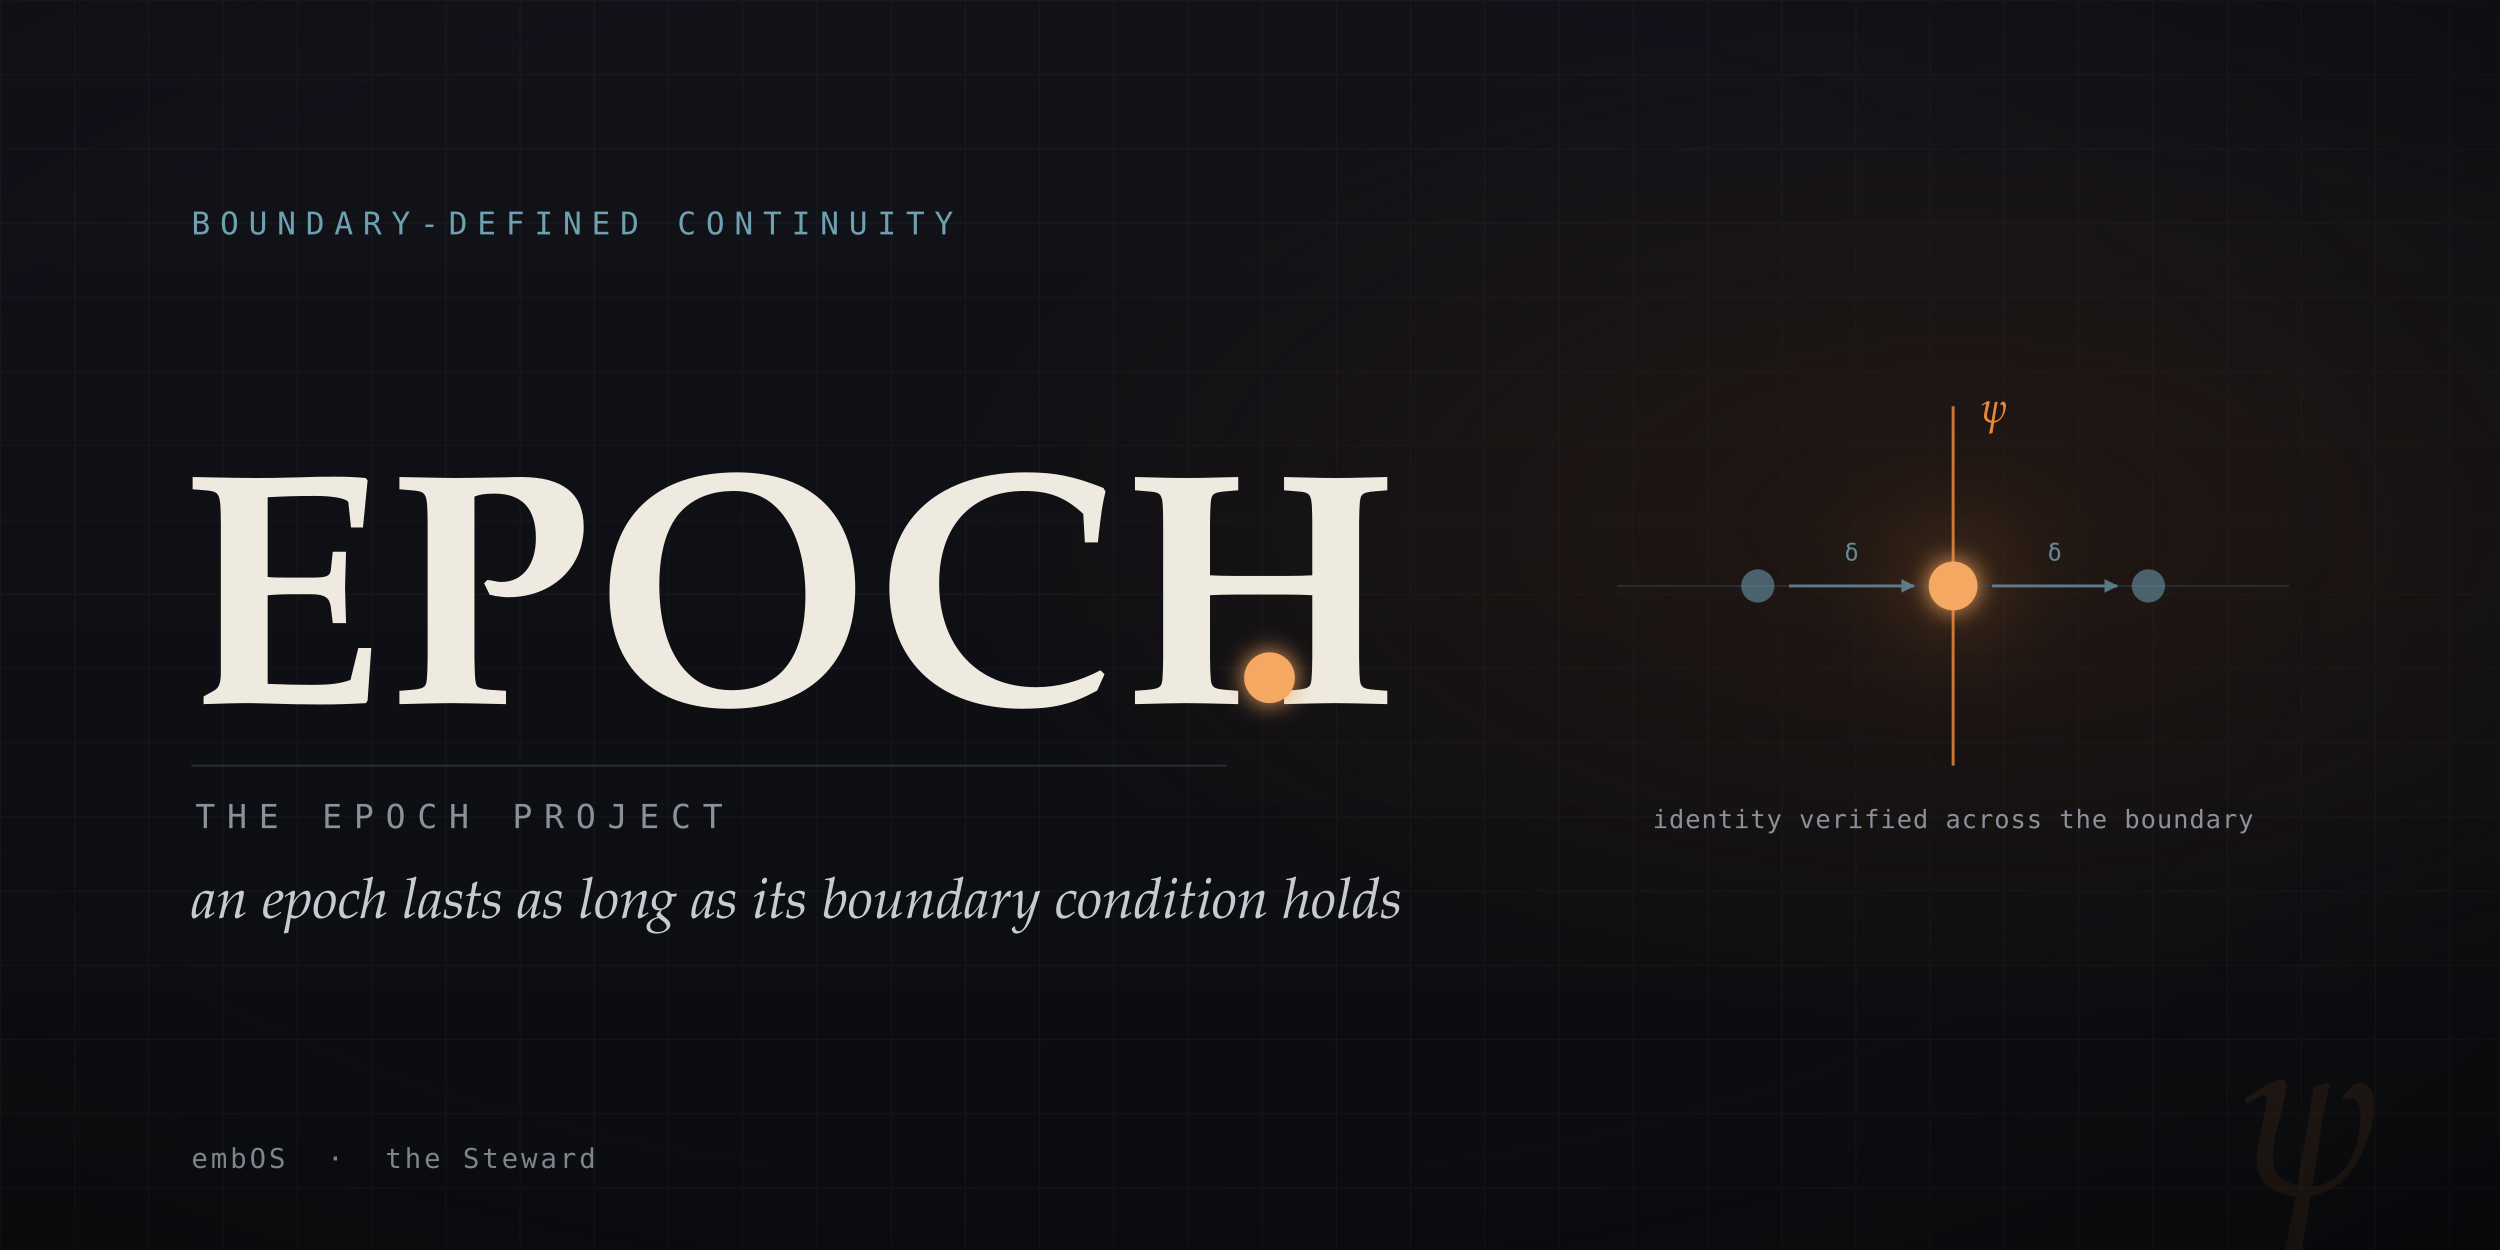
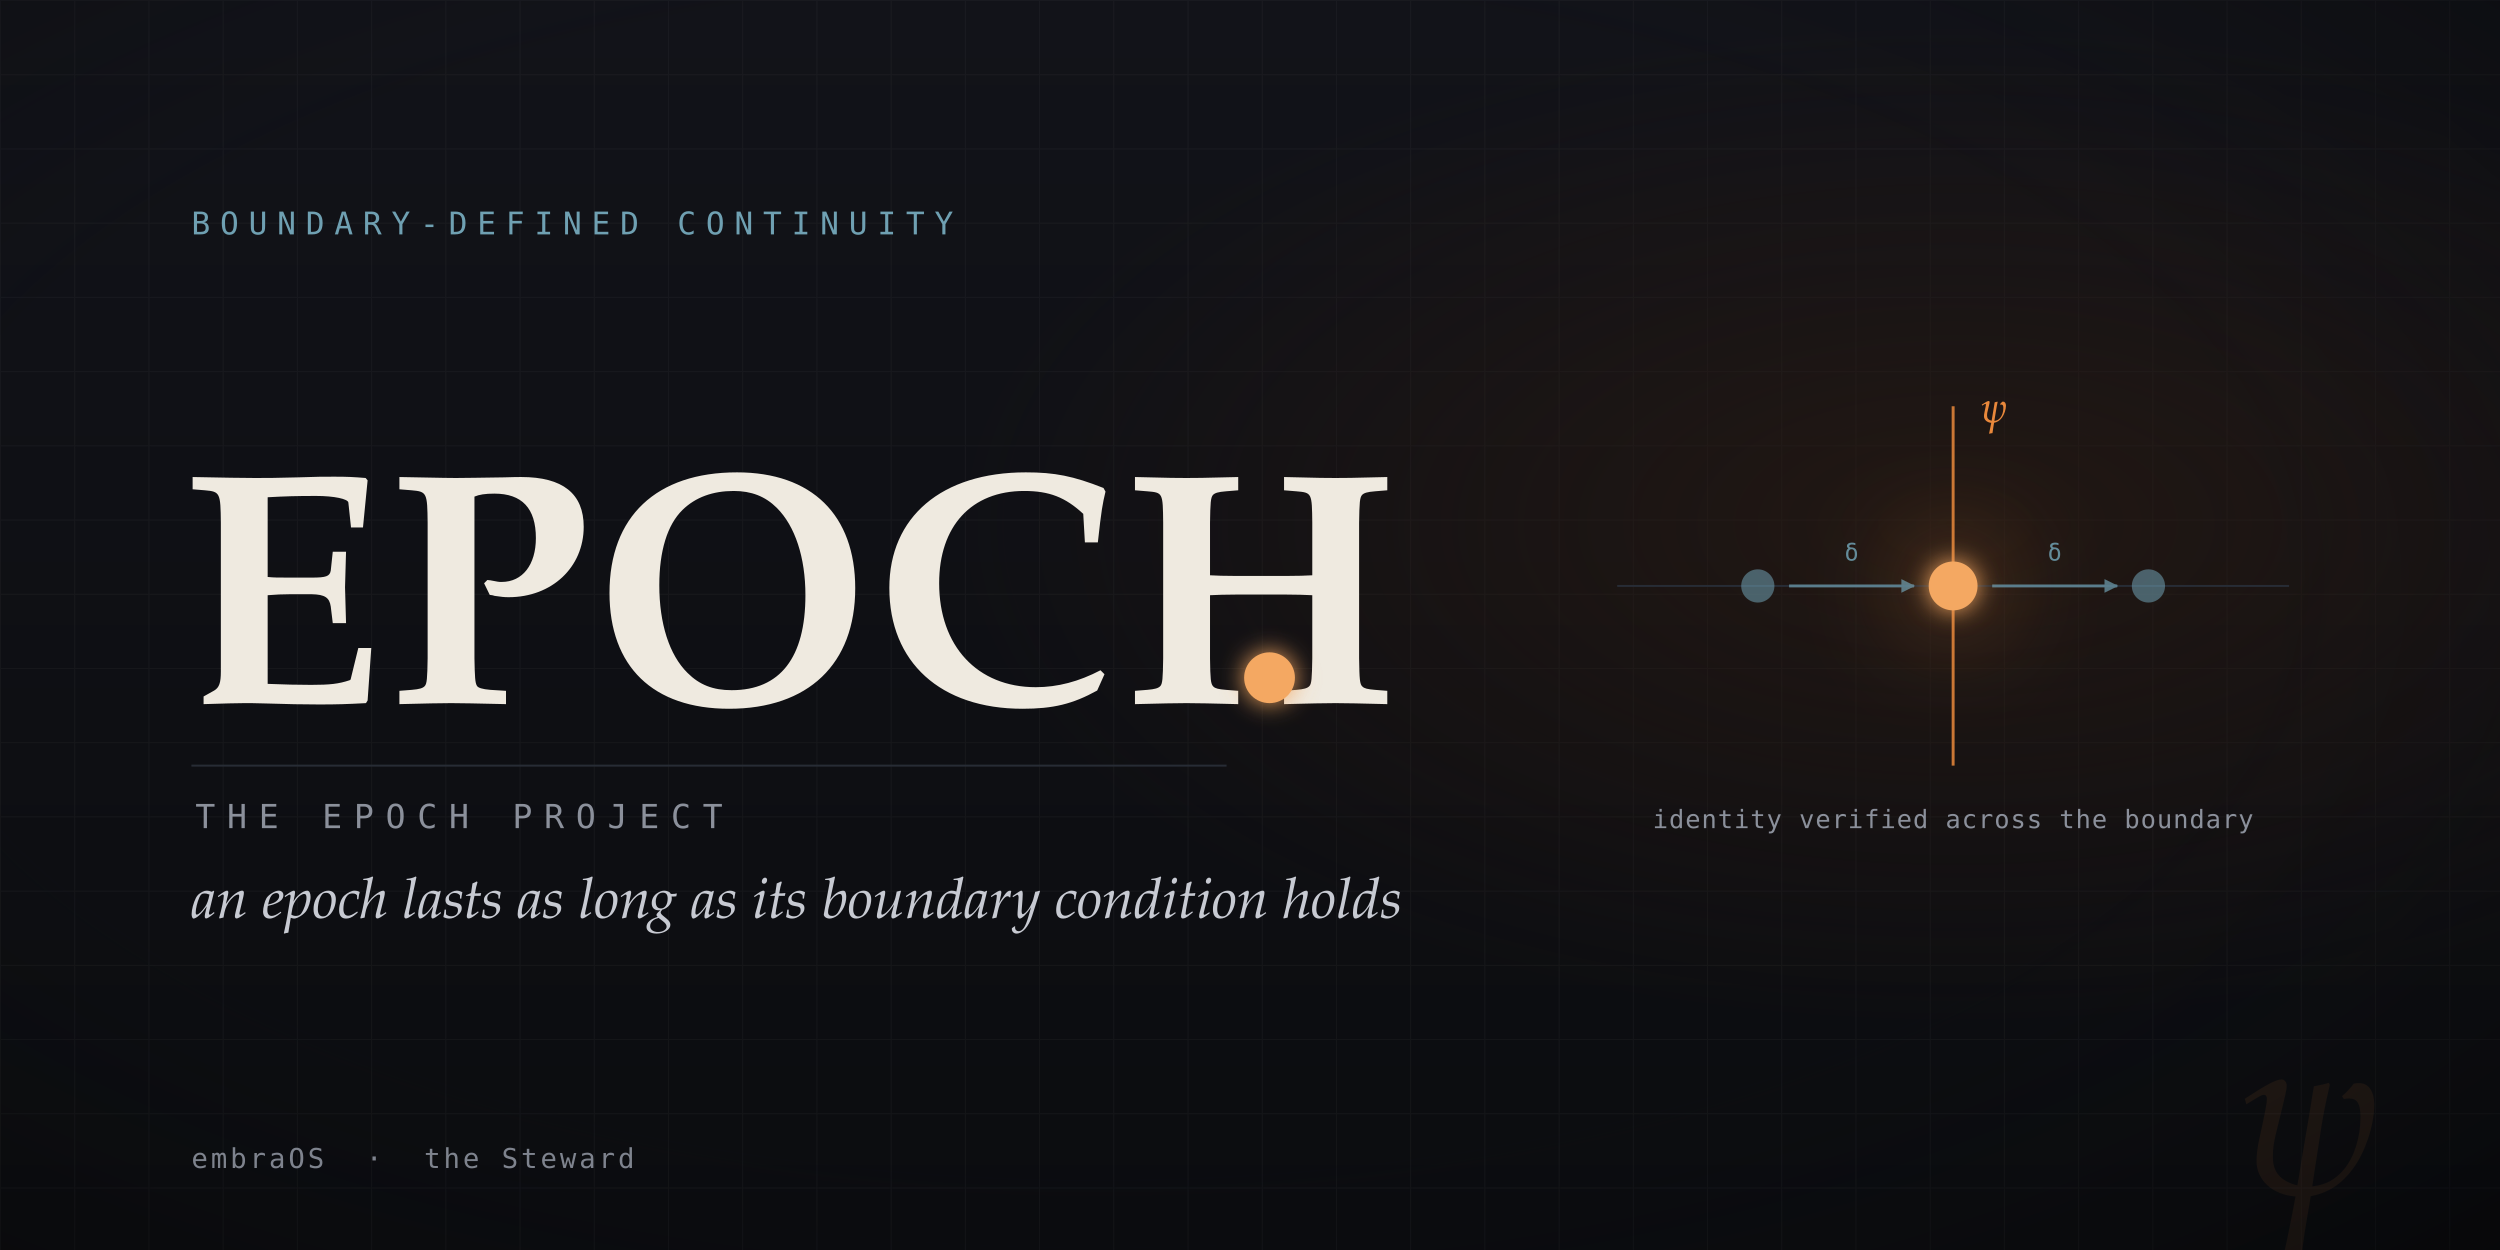
<svg xmlns="http://www.w3.org/2000/svg" viewBox="0 0 1280 640" width="1280" height="640" role="img" aria-label="The Epoch Project — boundary-defined continuity">
  <defs>
    <style>
    .serif{font-family:'Iowan Old Style','Palatino Linotype',Palatino,Georgia,'Times New Roman',serif;}
    .mono{font-family:ui-monospace,'SF Mono','JetBrains Mono',Menlo,Consolas,monospace;}
    .bone{fill:#EFEAE0;} .bonesoft{fill:#C7CAD2;} .muted{fill:#8B909B;}
    .slate{fill:#6FA0B2;} .ember{fill:#E9883B;}
    .hairstroke{stroke:#272C35;stroke-width:1;}
    .slatestroke{stroke:#6FA0B2;fill:none;} .emberstroke{stroke:#E9883B;fill:none;}
  </style>
    <linearGradient id="inkGrad" x1="0" y1="0" x2="0" y2="1">
      <stop offset="0%" stop-color="#121319" />
      <stop offset="100%" stop-color="#0B0C0F" />
    </linearGradient>
    <radialGradient id="bgWarm" cx="78%" cy="42%" r="40%">
      <stop offset="0%" stop-color="#2E1C11" stop-opacity="0.6" />
      <stop offset="100%" stop-color="#2E1C11" stop-opacity="0" />
    </radialGradient>
    <radialGradient id="vig" cx="44%" cy="46%" r="82%">
      <stop offset="56%" stop-color="#0E0F13" stop-opacity="0" />
      <stop offset="100%" stop-color="#000000" stop-opacity="0.48" />
    </radialGradient>
    <pattern id="grid" width="38" height="38" patternUnits="userSpaceOnUse">
      <path d="M38 0 H0 V38" fill="none" stroke="#FFFFFF" stroke-opacity="0.035" stroke-width="1" />
    </pattern>
    <filter id="emberGlow" x="-120%" y="-120%" width="340%" height="340%">
      <feGaussianBlur stdDeviation="6" result="b" />
      <feMerge>
        <feMergeNode in="b" />
        <feMergeNode in="SourceGraphic" />
      </feMerge>
    </filter>
    <filter id="softHalo" x="-160%" y="-160%" width="420%" height="420%">
      <feGaussianBlur stdDeviation="24" />
    </filter>
    <marker id="ah" markerWidth="9" markerHeight="8" refX="6.5" refY="3.5" orient="auto" markerUnits="userSpaceOnUse">
      <path d="M0,0 L7,3.5 L0,7 Z" fill="#6FA0B2" />
    </marker>
  </defs>
  <rect width="1280" height="640" fill="url(#inkGrad)" />
  <rect width="1280" height="640" fill="url(#grid)" />
  <rect width="1280" height="640" fill="url(#bgWarm)" />
  <text x="1218" y="610" class="serif ember" font-size="118" font-style="italic" text-anchor="end" opacity="0.10">ψ</text>
  <rect width="1280" height="640" fill="url(#vig)" />
  <g>
    <circle cx="1000" cy="300" r="30" fill="#E9883B" opacity="0.20" filter="url(#softHalo)" />
    <line x1="828" y1="300" x2="1172" y2="300" class="hairstroke" />
    <line x1="1000" y1="208" x2="1000" y2="392" class="emberstroke" stroke-width="1.5" opacity="0.85" />
    <text x="1014" y="216" class="serif ember" font-size="22" font-style="italic">ψ</text>
    <circle cx="900" cy="300" r="8.5" fill="#6FA0B2" opacity="0.55" />
    <circle cx="1100" cy="300" r="8.5" fill="#6FA0B2" opacity="0.55" />
    <line x1="916" y1="300" x2="980" y2="300" class="slatestroke" stroke-width="1.5" opacity="0.7" marker-end="url(#ah)" />
    <line x1="1020" y1="300" x2="1084" y2="300" class="slatestroke" stroke-width="1.5" opacity="0.7" marker-end="url(#ah)" />
    <text x="948" y="287" class="mono slate" font-size="12" text-anchor="middle" opacity="0.85">δ</text>
    <text x="1052" y="287" class="mono slate" font-size="12" text-anchor="middle" opacity="0.85">δ</text>
    <circle cx="1000" cy="300" r="12.5" fill="#F4A862" filter="url(#emberGlow)" />
    <text x="1000" y="424" class="mono muted" font-size="13" text-anchor="middle" letter-spacing="0.5">identity verified across the boundary</text>
  </g>
  <g>
    <text x="98" y="120" class="mono slate" font-size="16" letter-spacing="5">BOUNDARY-DEFINED CONTINUITY</text>
    <text x="92" y="360" class="serif bone" font-size="170" letter-spacing="2" font-weight="700">EPOCH</text>
    <circle cx="650" cy="347" r="13" fill="#F4A862" filter="url(#emberGlow)" />
    <line x1="98" y1="392" x2="628" y2="392" class="hairstroke" />
    <text x="100" y="424" class="mono muted" font-size="17" letter-spacing="6">THE EPOCH PROJECT</text>
    <text x="98" y="470" class="serif bonesoft" font-size="29" font-style="italic">an epoch lasts as long as its boundary condition holds</text>
-     <text x="98" y="598" class="mono muted" font-size="14" letter-spacing="1.5" opacity="0.9">embOS  ·  the Steward</text>
+     <text x="98" y="598" class="mono muted" font-size="14" letter-spacing="1.5" opacity="0.9">embraOS  ·  the Steward</text>
  </g>
</svg>
